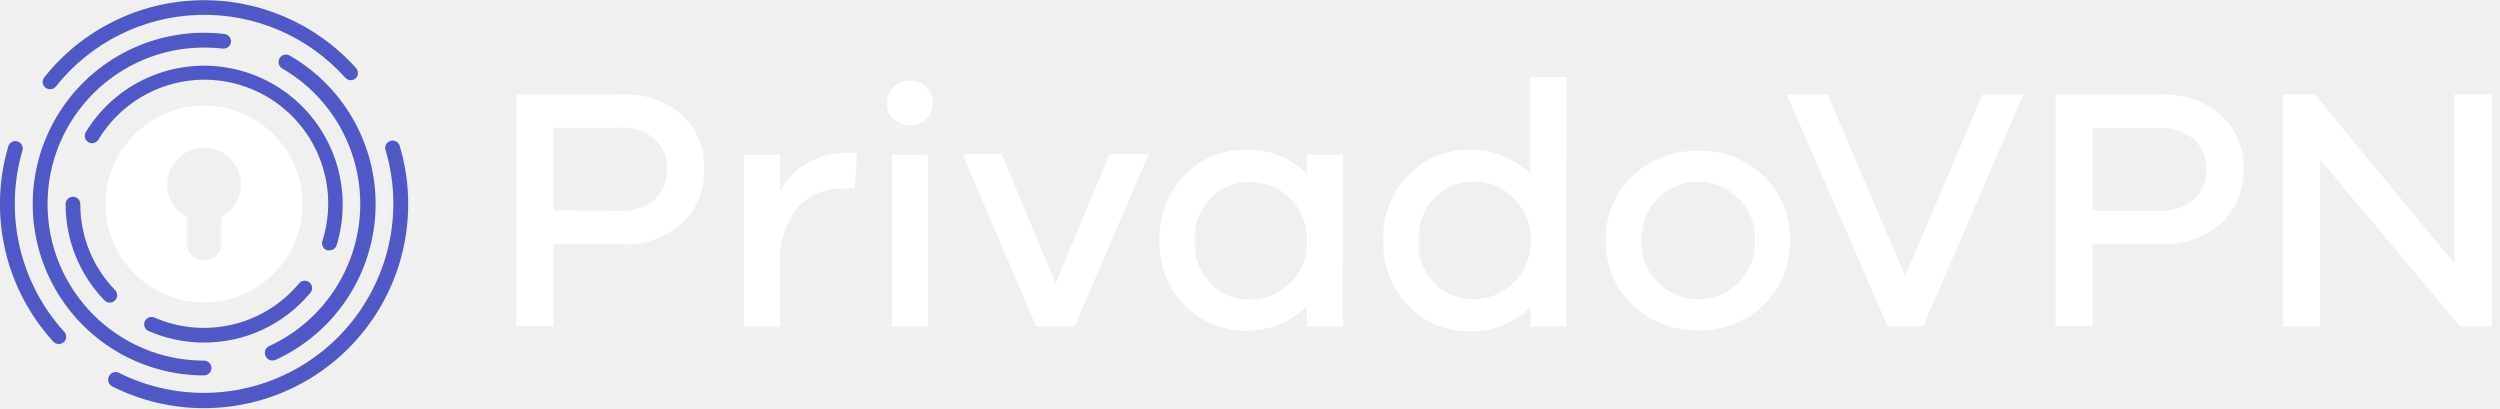
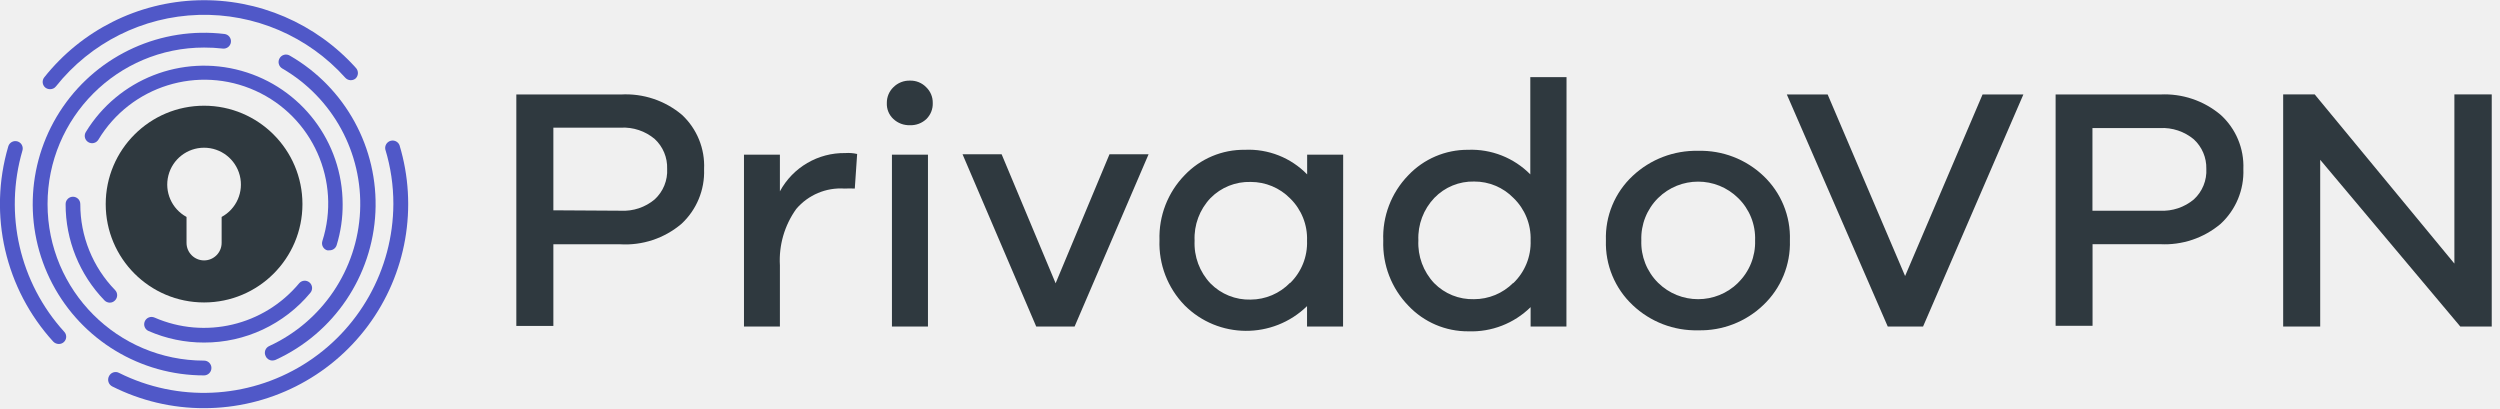
<svg xmlns="http://www.w3.org/2000/svg" viewBox="0 0 245 40">
  <path d="M5.76,33.71a.76.76,0,0,1-.54-.23A20,20,0,0,1,.81,14.35a.72.72,0,0,1,1.39.4A18.63,18.63,0,0,0,6.29,32.51a.71.71,0,0,1-.53,1.2Z" style="fill:#5058c8" />
  <path d="M20,40a19.9,19.9,0,0,1-9-2.13.74.74,0,0,1-.32-1,.72.72,0,0,1,1-.32A18.58,18.58,0,0,0,38.55,20a18.26,18.26,0,0,0-.79-5.36.73.73,0,0,1,1.39-.42A20,20,0,0,1,20,40Z" style="fill:#5058c8" />
  <path d="M4.9,8.74a.74.74,0,0,1-.45-.15.72.72,0,0,1-.12-1,20,20,0,0,1,30.58-.9.74.74,0,0,1-.06,1,.73.73,0,0,1-1-.06,18.57,18.57,0,0,0-28.37.84A.71.71,0,0,1,4.9,8.74Z" style="fill:#5058c8" />
  <path d="M20,36.79A16.79,16.79,0,1,1,22,3.33a.72.72,0,0,1-.17,1.43A15.91,15.91,0,0,0,20,4.66a15.34,15.34,0,0,0,0,30.68.72.72,0,0,1,.72.72A.73.73,0,0,1,20,36.79Z" style="fill:#5058c8" />
  <path d="M26.69,35.33a.71.71,0,0,1-.65-.42.72.72,0,0,1,.35-1A15.34,15.34,0,0,0,27.66,6.71a.73.73,0,0,1-.26-1,.72.72,0,0,1,1-.26A16.79,16.79,0,0,1,27,35.27.85.85,0,0,1,26.69,35.33Z" style="fill:#5058c8" />
  <path d="M10.76,29.66a.74.74,0,0,1-.52-.22A13.52,13.52,0,0,1,6.43,20a.72.72,0,0,1,1.44,0,12.06,12.06,0,0,0,3.41,8.43.72.72,0,0,1,0,1A.7.7,0,0,1,10.76,29.66Z" style="fill:#5058c8" />
  <path d="M20,33.57a13.53,13.53,0,0,1-5.44-1.13.72.72,0,1,1,.58-1.32,12.14,12.14,0,0,0,14.17-3.35.72.72,0,0,1,1.11.92A13.5,13.5,0,0,1,20,33.57Z" style="fill:#5058c8" />
  <path d="M32.28,24.53a.83.83,0,0,1-.22,0,.72.72,0,0,1-.47-.9A12.13,12.13,0,0,0,9.64,13.69a.72.72,0,1,1-1.23-.75A13.58,13.58,0,0,1,33.58,20,13.39,13.39,0,0,1,33,24,.72.72,0,0,1,32.28,24.53Z" style="fill:#5058c8" />
-   <path d="M20,10.36A9.64,9.64,0,1,0,29.64,20,9.65,9.65,0,0,0,20,10.36Zm1.72,10.9V23.8a1.72,1.72,0,0,1-3.44,0V21.26a3.61,3.61,0,1,1,3.44,0Z" style="fill:#fff" />
-   <path d="M60.84,9.26a8.54,8.54,0,0,1,6,2A6.83,6.83,0,0,1,69,16.58a6.94,6.94,0,0,1-2.22,5.36,8.49,8.49,0,0,1-6,2H54.23v8H50.6V9.26Zm0,11.39a4.76,4.76,0,0,0,3.32-1.11,3.79,3.79,0,0,0,1.22-3,3.8,3.8,0,0,0-1.22-2.92,4.76,4.76,0,0,0-3.32-1.11H54.23v8.1Z" style="fill:#fff" />
-   <path d="M84,15.09l-.23,3.39a9.68,9.68,0,0,0-1,0,5.71,5.71,0,0,0-4.74,2A8.63,8.63,0,0,0,76.43,26V32H72.91V15.16h3.52v3.59A7.15,7.15,0,0,1,82.84,15,3.84,3.84,0,0,1,84,15.09Z" style="fill:#fff" />
-   <path d="M90.77,8.55a2.08,2.08,0,0,1,.64,1.55,2.09,2.09,0,0,1-.62,1.56,2.21,2.21,0,0,1-1.61.61,2.26,2.26,0,0,1-1.63-.61,2,2,0,0,1-.64-1.56,2.11,2.11,0,0,1,.64-1.55,2.21,2.21,0,0,1,1.63-.65A2.13,2.13,0,0,1,90.77,8.55ZM87.41,32V15.16h3.53V32Z" style="fill:#fff" />
-   <path d="M105.31,32h-3.76L94.33,15.12h3.83l5.29,12.64,5.28-12.64h3.83Z" style="fill:#fff" />
-   <path d="M131.62,32h-3.53V30a8.54,8.54,0,0,1-12-.08,8.71,8.71,0,0,1-2.46-6.39,8.72,8.72,0,0,1,2.47-6.37A8,8,0,0,1,122,14.68a8,8,0,0,1,6.1,2.41V15.16h3.53Zm-5.19-4.26a5.51,5.51,0,0,0,1.66-4.15,5.51,5.51,0,0,0-1.66-4.15,5.4,5.4,0,0,0-3.86-1.61,5.31,5.31,0,0,0-3.94,1.58,5.68,5.68,0,0,0-1.56,4.18,5.7,5.7,0,0,0,1.56,4.19,5.31,5.31,0,0,0,3.94,1.58A5.41,5.41,0,0,0,126.43,27.71Z" style="fill:#fff" />
-   <path d="M153.51,32H150v-1.9a8.27,8.27,0,0,1-6.1,2.37,8,8,0,0,1-5.87-2.5,8.72,8.72,0,0,1-2.47-6.38A8.68,8.68,0,0,1,138,17.19a8,8,0,0,1,5.87-2.51,8.12,8.12,0,0,1,6.1,2.41V7.56h3.55Zm-5.22-4.24A5.51,5.51,0,0,0,150,23.56a5.51,5.51,0,0,0-1.67-4.15,5.34,5.34,0,0,0-3.86-1.62,5.25,5.25,0,0,0-3.9,1.6A5.69,5.69,0,0,0,139,23.56a5.71,5.71,0,0,0,1.55,4.19,5.26,5.26,0,0,0,3.9,1.57A5.41,5.41,0,0,0,148.29,27.73Z" style="fill:#fff" />
-   <path d="M172.82,17.24a8.31,8.31,0,0,1,2.59,6.32,8.35,8.35,0,0,1-2.61,6.34,8.9,8.9,0,0,1-6.37,2.47A9,9,0,0,1,160,29.9a8.33,8.33,0,0,1-2.62-6.34A8.26,8.26,0,0,1,160,17.24a9.08,9.08,0,0,1,6.43-2.46A8.94,8.94,0,0,1,172.82,17.24Zm-2.49,10.47A5.55,5.55,0,0,0,172,23.56a5.51,5.51,0,0,0-1.66-4.15,5.59,5.59,0,0,0-7.85,0,5.57,5.57,0,0,0-1.64,4.15,5.56,5.56,0,0,0,1.64,4.15,5.59,5.59,0,0,0,7.85,0Z" style="fill:#fff" />
-   <path d="M188.46,32H185L175.11,9.26h4l7.59,17.79,7.59-17.79h4Z" style="fill:#fff" />
-   <path d="M211.68,9.26a8.52,8.52,0,0,1,5.95,2,6.8,6.8,0,0,1,2.22,5.31,6.94,6.94,0,0,1-2.22,5.36,8.49,8.49,0,0,1-5.95,2h-6.61v8h-3.62V9.26Zm0,11.39A4.78,4.78,0,0,0,215,19.54a3.79,3.79,0,0,0,1.22-3A3.8,3.8,0,0,0,215,13.66a4.78,4.78,0,0,0-3.33-1.11h-6.61v8.1Z" style="fill:#fff" />
-   <path d="M244.19,32h-3.08L227.38,15.66V32h-3.63V9.25h3.09l13.69,16.58V9.25h3.66V32Z" style="fill:#fff" />
+   <path d="M20,10.36A9.64,9.64,0,1,0,29.64,20,9.65,9.65,0,0,0,20,10.36Zm1.72,10.9V23.8a1.72,1.72,0,0,1-3.44,0V21.26a3.61,3.61,0,1,1,3.44,0Z" style="fill:#2f393f" />
+   <path d="M60.84,9.26a8.54,8.54,0,0,1,6,2A6.83,6.83,0,0,1,69,16.58a6.94,6.94,0,0,1-2.22,5.36,8.49,8.49,0,0,1-6,2H54.23v8H50.6V9.26Zm0,11.39a4.76,4.76,0,0,0,3.32-1.11,3.79,3.79,0,0,0,1.22-3,3.8,3.8,0,0,0-1.22-2.92,4.76,4.76,0,0,0-3.32-1.11H54.23v8.1Z" style="fill:#2f393f" />
+   <path d="M84,15.09l-.23,3.39a9.68,9.68,0,0,0-1,0,5.71,5.71,0,0,0-4.74,2A8.63,8.63,0,0,0,76.43,26V32H72.91V15.16h3.52v3.59A7.15,7.15,0,0,1,82.84,15,3.84,3.84,0,0,1,84,15.09Z" style="fill:#2f393f" />
+   <path d="M90.77,8.55a2.08,2.08,0,0,1,.64,1.55,2.09,2.09,0,0,1-.62,1.56,2.21,2.21,0,0,1-1.61.61,2.26,2.26,0,0,1-1.63-.61,2,2,0,0,1-.64-1.56,2.11,2.11,0,0,1,.64-1.55,2.21,2.21,0,0,1,1.63-.65A2.13,2.13,0,0,1,90.77,8.55ZM87.41,32V15.16h3.53V32Z" style="fill:#2f393f" />
+   <path d="M105.31,32h-3.76L94.33,15.12h3.83l5.29,12.64,5.28-12.64h3.83Z" style="fill:#2f393f" />
+   <path d="M131.62,32h-3.53V30a8.54,8.54,0,0,1-12-.08,8.71,8.71,0,0,1-2.46-6.39,8.72,8.72,0,0,1,2.47-6.37A8,8,0,0,1,122,14.68a8,8,0,0,1,6.1,2.41V15.16h3.53Zm-5.19-4.26a5.51,5.51,0,0,0,1.66-4.15,5.51,5.51,0,0,0-1.66-4.15,5.4,5.4,0,0,0-3.86-1.61,5.31,5.31,0,0,0-3.94,1.58,5.68,5.68,0,0,0-1.56,4.18,5.7,5.7,0,0,0,1.56,4.19,5.31,5.31,0,0,0,3.94,1.58A5.41,5.41,0,0,0,126.43,27.71Z" style="fill:#2f393f" />
+   <path d="M153.51,32H150v-1.9a8.27,8.27,0,0,1-6.1,2.37,8,8,0,0,1-5.87-2.5,8.72,8.72,0,0,1-2.47-6.38A8.68,8.68,0,0,1,138,17.19a8,8,0,0,1,5.87-2.51,8.12,8.12,0,0,1,6.1,2.41V7.56h3.55Zm-5.22-4.24A5.51,5.51,0,0,0,150,23.56a5.51,5.51,0,0,0-1.67-4.15,5.34,5.34,0,0,0-3.86-1.62,5.25,5.25,0,0,0-3.9,1.6A5.69,5.69,0,0,0,139,23.56a5.71,5.71,0,0,0,1.55,4.19,5.26,5.26,0,0,0,3.9,1.57A5.41,5.41,0,0,0,148.29,27.73Z" style="fill:#2f393f" />
+   <path d="M172.82,17.24a8.31,8.31,0,0,1,2.59,6.32,8.35,8.35,0,0,1-2.61,6.34,8.9,8.9,0,0,1-6.37,2.47A9,9,0,0,1,160,29.9a8.33,8.33,0,0,1-2.62-6.34A8.26,8.26,0,0,1,160,17.24a9.08,9.08,0,0,1,6.43-2.46A8.94,8.94,0,0,1,172.82,17.24Zm-2.49,10.47A5.55,5.55,0,0,0,172,23.56a5.51,5.51,0,0,0-1.66-4.15,5.59,5.59,0,0,0-7.85,0,5.57,5.57,0,0,0-1.64,4.15,5.56,5.56,0,0,0,1.64,4.15,5.59,5.59,0,0,0,7.85,0Z" style="fill:#2f393f" />
+   <path d="M188.46,32H185L175.11,9.26h4l7.59,17.79,7.59-17.79h4Z" style="fill:#2f393f" />
+   <path d="M211.68,9.26a8.52,8.52,0,0,1,5.95,2,6.8,6.8,0,0,1,2.22,5.31,6.94,6.94,0,0,1-2.22,5.36,8.49,8.49,0,0,1-5.95,2h-6.61v8h-3.62V9.26Zm0,11.39A4.78,4.78,0,0,0,215,19.54a3.79,3.79,0,0,0,1.22-3A3.8,3.8,0,0,0,215,13.66a4.78,4.78,0,0,0-3.33-1.11h-6.61v8.1Z" style="fill:#2f393f" />
+   <path d="M244.19,32h-3.08L227.38,15.66V32h-3.63V9.25h3.09l13.69,16.58V9.25h3.66V32Z" style="fill:#2f393f" />
</svg>
